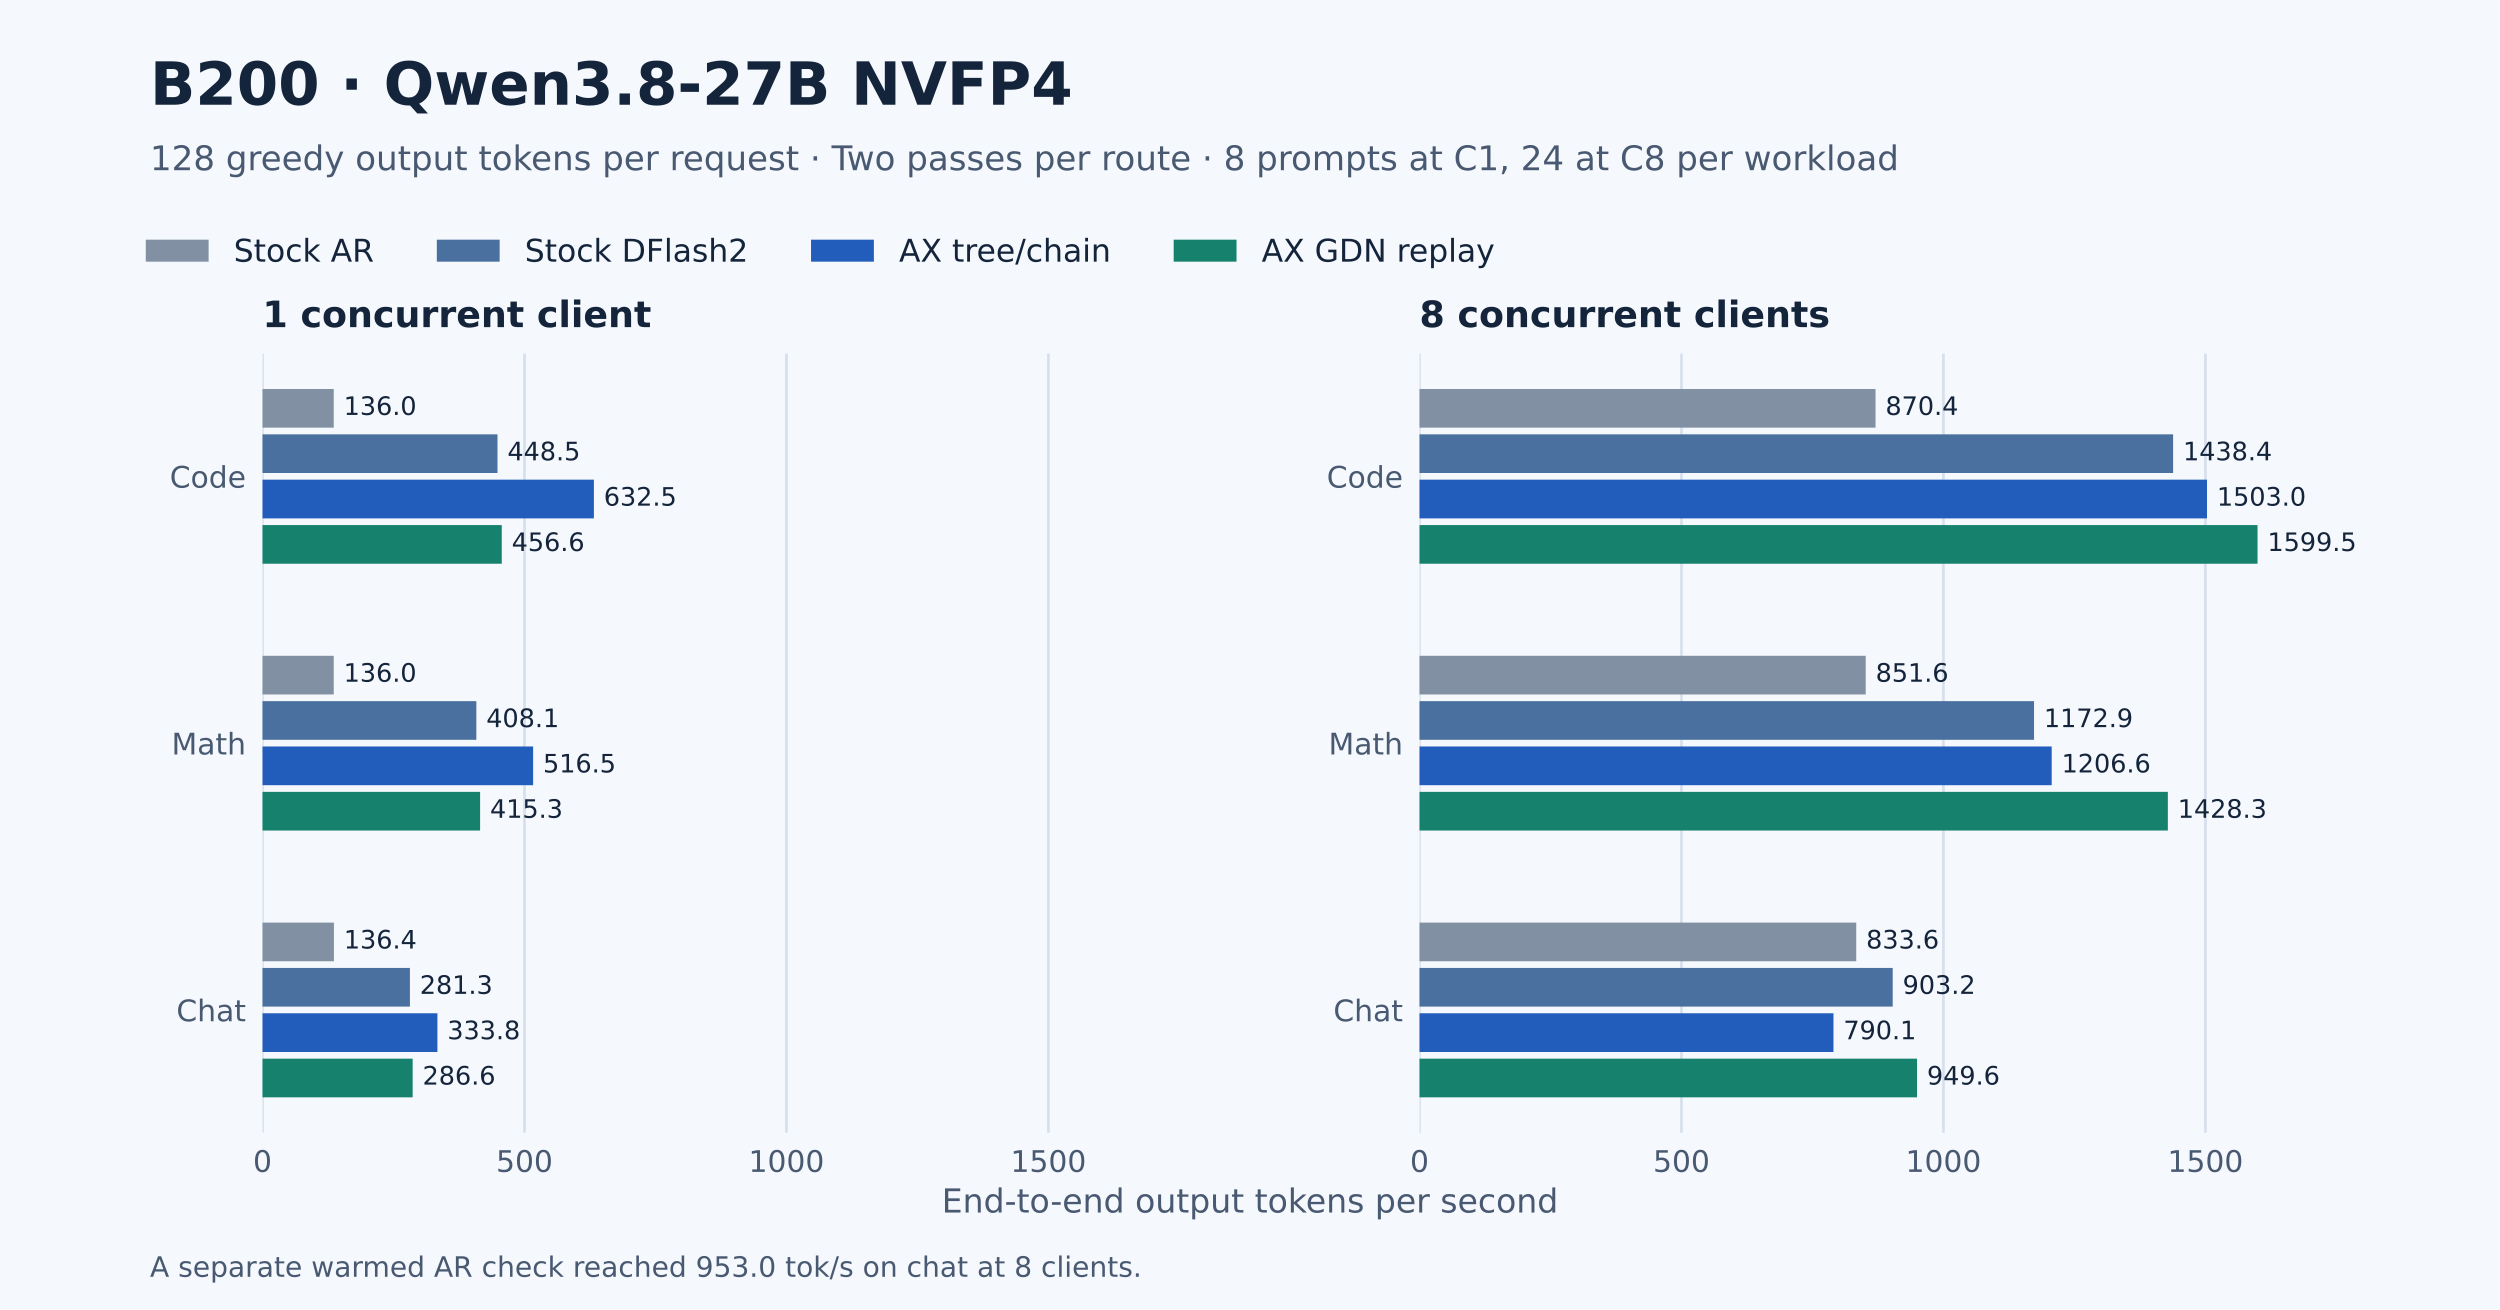
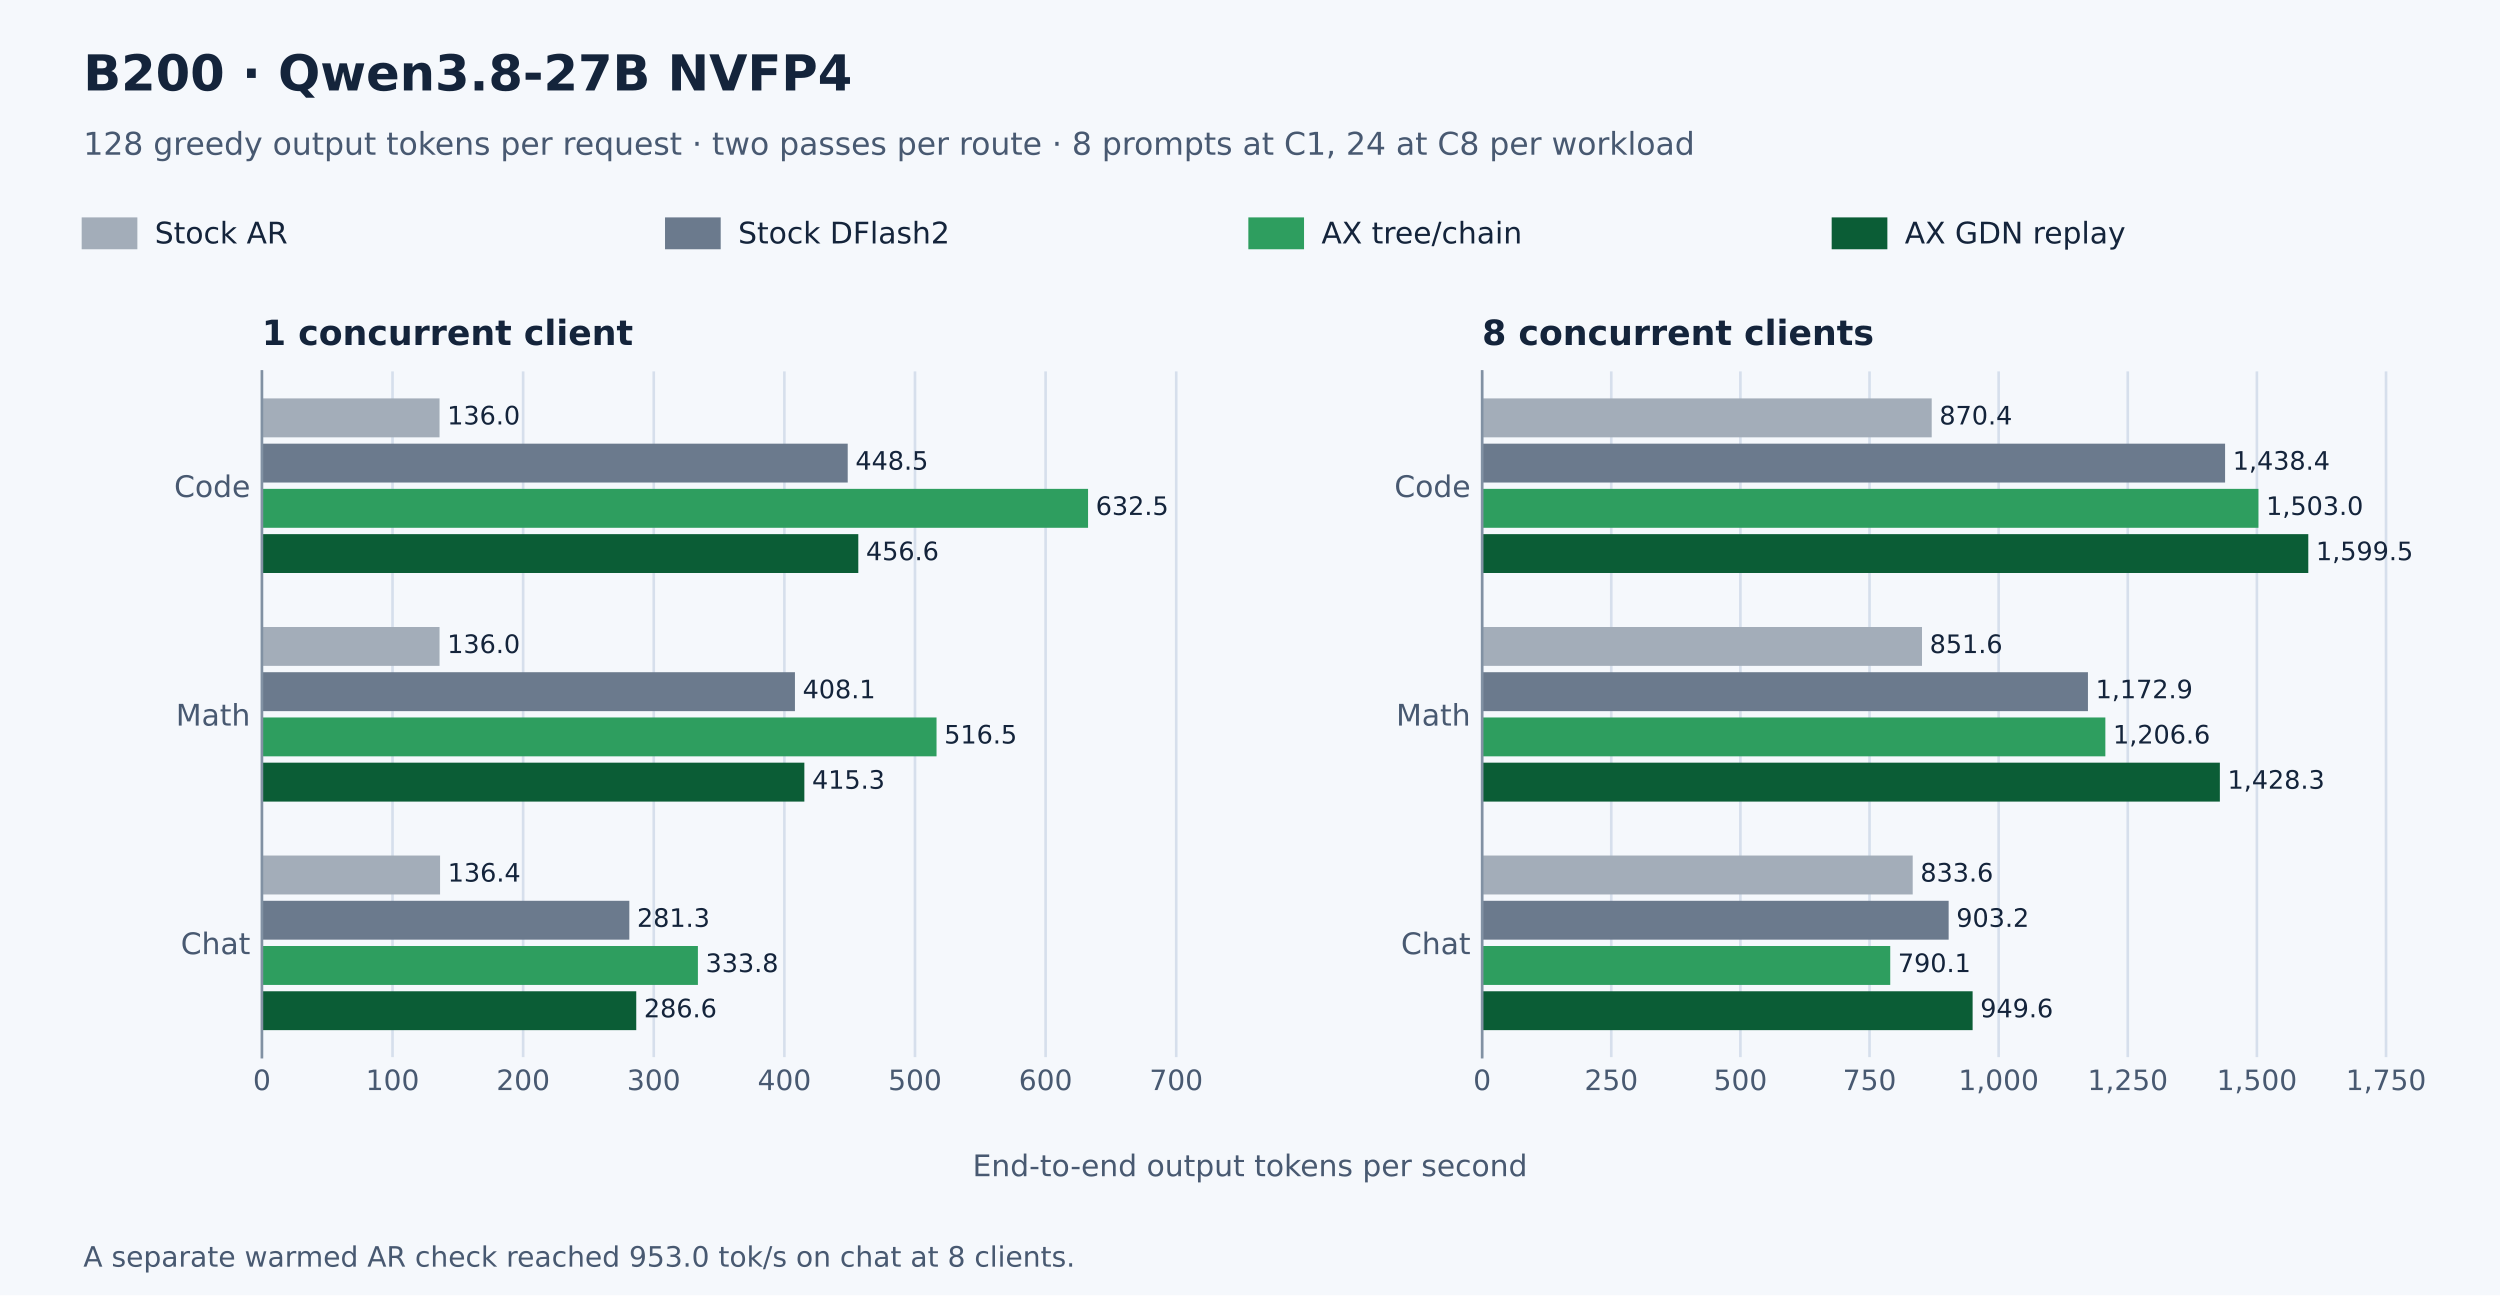
- <svg xmlns="http://www.w3.org/2000/svg" width="756pt" height="396pt" viewBox="0 0 756 396" version="1.1">
+ <svg xmlns="http://www.w3.org/2000/svg" width="756pt" height="391.68pt" viewBox="0 0 756 391.68" version="1.1">
  <defs>
    <style type="text/css">*{stroke-linejoin: round; stroke-linecap: butt}</style>
  </defs>
  <g id="figure_1">
    <g id="patch_1">
-       <path d="M 0 396 L 756 396 L 756 0 L 0 0 z " style="fill: #f5f8fc" />
+       <path d="M 0 391.68  L 756 391.68  L 756 0  L 0 0  z " style="fill: #f5f8fc" />
    </g>
    <g id="axes_1">
      <g id="patch_2">
-         <path d="M 79.38 342.54 L 375.885 342.54 L 375.885 106.92 L 79.38 106.92 z " style="fill: #f5f8fc" />
+         <path d="M 79.2 319.68  L 369 319.68  L 369 112.32  L 79.2 112.32  z " style="fill: #f5f8fc" />
      </g>
      <g id="matplotlib.axis_1">
        <g id="xtick_1">
          <g id="line2d_1">
-             <path d="M 79.38 342.54 L 79.38 106.92 " clip-path="url(#p0b2fbe226b)" style="fill: none; stroke: #d6dfec; stroke-width: 0.8; stroke-linecap: square" />
+             <path d="M 79.2 319.68  L 79.2 112.32  " clip-path="url(#pade0952672)" style="fill: none; stroke: #d6dfec; stroke-width: 0.8; stroke-linecap: square" />
          </g>
          <g id="line2d_2" />
          <g id="text_1">
-             <text style="font-size: 9px; font-family: 'DejaVu Sans'; text-anchor: middle; fill: #485971" x="79.38" y="354.378" transform="rotate(-0 79.38 354.3779)">0</text>
+             <text style="font-size: 8.5px; font-family: 'DejaVu Sans', 'Helvetica Neue', Helvetica, Arial, sans-serif; text-anchor: middle; fill: #485971" x="79.2" y="329.638" transform="rotate(-0 79.2 329.638)">0</text>
          </g>
        </g>
        <g id="xtick_2">
          <g id="line2d_3">
-             <path d="M 158.601 342.54 L 158.601 106.92 " clip-path="url(#p0b2fbe226b)" style="fill: none; stroke: #d6dfec; stroke-width: 0.8; stroke-linecap: square" />
+             <path d="M 118.698 319.68  L 118.698 112.32  " clip-path="url(#pade0952672)" style="fill: none; stroke: #d6dfec; stroke-width: 0.8; stroke-linecap: square" />
          </g>
          <g id="line2d_4" />
          <g id="text_2">
-             <text style="font-size: 9px; font-family: 'DejaVu Sans'; text-anchor: middle; fill: #485971" x="158.601" y="354.378" transform="rotate(-0 158.601 354.3779)">500</text>
+             <text style="font-size: 8.5px; font-family: 'DejaVu Sans', 'Helvetica Neue', Helvetica, Arial, sans-serif; text-anchor: middle; fill: #485971" x="118.698" y="329.638" transform="rotate(-0 118.6984 329.638)">100</text>
          </g>
        </g>
        <g id="xtick_3">
          <g id="line2d_5">
-             <path d="M 237.822 342.54 L 237.822 106.92 " clip-path="url(#p0b2fbe226b)" style="fill: none; stroke: #d6dfec; stroke-width: 0.8; stroke-linecap: square" />
+             <path d="M 158.197 319.68  L 158.197 112.32  " clip-path="url(#pade0952672)" style="fill: none; stroke: #d6dfec; stroke-width: 0.8; stroke-linecap: square" />
          </g>
          <g id="line2d_6" />
          <g id="text_3">
-             <text style="font-size: 9px; font-family: 'DejaVu Sans'; text-anchor: middle; fill: #485971" x="237.822" y="354.378" transform="rotate(-0 237.8221 354.3779)">1000</text>
+             <text style="font-size: 8.5px; font-family: 'DejaVu Sans', 'Helvetica Neue', Helvetica, Arial, sans-serif; text-anchor: middle; fill: #485971" x="158.197" y="329.638" transform="rotate(-0 158.1969 329.638)">200</text>
          </g>
        </g>
        <g id="xtick_4">
          <g id="line2d_7">
-             <path d="M 317.043 342.54 L 317.043 106.92 " clip-path="url(#p0b2fbe226b)" style="fill: none; stroke: #d6dfec; stroke-width: 0.8; stroke-linecap: square" />
+             <path d="M 197.695 319.68  L 197.695 112.32  " clip-path="url(#pade0952672)" style="fill: none; stroke: #d6dfec; stroke-width: 0.8; stroke-linecap: square" />
          </g>
          <g id="line2d_8" />
          <g id="text_4">
-             <text style="font-size: 9px; font-family: 'DejaVu Sans'; text-anchor: middle; fill: #485971" x="317.043" y="354.378" transform="rotate(-0 317.0431 354.3779)">1500</text>
+             <text style="font-size: 8.5px; font-family: 'DejaVu Sans', 'Helvetica Neue', Helvetica, Arial, sans-serif; text-anchor: middle; fill: #485971" x="197.695" y="329.638" transform="rotate(-0 197.6953 329.638)">300</text>
+           </g>
+         </g>
+         <g id="xtick_5">
+           <g id="line2d_9">
+             <path d="M 237.194 319.68  L 237.194 112.32  " clip-path="url(#pade0952672)" style="fill: none; stroke: #d6dfec; stroke-width: 0.8; stroke-linecap: square" />
+           </g>
+           <g id="line2d_10" />
+           <g id="text_5">
+             <text style="font-size: 8.5px; font-family: 'DejaVu Sans', 'Helvetica Neue', Helvetica, Arial, sans-serif; text-anchor: middle; fill: #485971" x="237.194" y="329.638" transform="rotate(-0 237.1937 329.638)">400</text>
+           </g>
+         </g>
+         <g id="xtick_6">
+           <g id="line2d_11">
+             <path d="M 276.692 319.68  L 276.692 112.32  " clip-path="url(#pade0952672)" style="fill: none; stroke: #d6dfec; stroke-width: 0.8; stroke-linecap: square" />
+           </g>
+           <g id="line2d_12" />
+           <g id="text_6">
+             <text style="font-size: 8.5px; font-family: 'DejaVu Sans', 'Helvetica Neue', Helvetica, Arial, sans-serif; text-anchor: middle; fill: #485971" x="276.692" y="329.638" transform="rotate(-0 276.6922 329.638)">500</text>
+           </g>
+         </g>
+         <g id="xtick_7">
+           <g id="line2d_13">
+             <path d="M 316.191 319.68  L 316.191 112.32  " clip-path="url(#pade0952672)" style="fill: none; stroke: #d6dfec; stroke-width: 0.8; stroke-linecap: square" />
+           </g>
+           <g id="line2d_14" />
+           <g id="text_7">
+             <text style="font-size: 8.5px; font-family: 'DejaVu Sans', 'Helvetica Neue', Helvetica, Arial, sans-serif; text-anchor: middle; fill: #485971" x="316.191" y="329.638" transform="rotate(-0 316.1906 329.638)">600</text>
+           </g>
+         </g>
+         <g id="xtick_8">
+           <g id="line2d_15">
+             <path d="M 355.689 319.68  L 355.689 112.32  " clip-path="url(#pade0952672)" style="fill: none; stroke: #d6dfec; stroke-width: 0.8; stroke-linecap: square" />
+           </g>
+           <g id="line2d_16" />
+           <g id="text_8">
+             <text style="font-size: 8.5px; font-family: 'DejaVu Sans', 'Helvetica Neue', Helvetica, Arial, sans-serif; text-anchor: middle; fill: #485971" x="355.689" y="329.638" transform="rotate(-0 355.689 329.638)">700</text>
          </g>
        </g>
      </g>
      <g id="matplotlib.axis_2">
        <g id="ytick_1">
-           <g id="line2d_9" />
-           <g id="text_5">
-             <text style="font-size: 9px; font-family: 'DejaVu Sans'; text-anchor: end; fill: #485971" x="74.38" y="147.471" transform="rotate(-0 74.38 147.4713)">Code</text>
+           <g id="line2d_17" />
+           <g id="text_9">
+             <text style="font-size: 9px; font-family: 'DejaVu Sans', 'Helvetica Neue', Helvetica, Arial, sans-serif; text-anchor: end; fill: #485971" x="75.7" y="150.299" transform="rotate(-0 75.7 150.2993)">Code</text>
          </g>
        </g>
        <g id="ytick_2">
-           <g id="line2d_10" />
-           <g id="text_6">
-             <text style="font-size: 9px; font-family: 'DejaVu Sans'; text-anchor: end; fill: #485971" x="74.38" y="228.149" transform="rotate(-0 74.38 228.1493)">Math</text>
+           <g id="line2d_18" />
+           <g id="text_10">
+             <text style="font-size: 9px; font-family: 'DejaVu Sans', 'Helvetica Neue', Helvetica, Arial, sans-serif; text-anchor: end; fill: #485971" x="75.7" y="219.419" transform="rotate(-0 75.7 219.4193)">Math</text>
          </g>
        </g>
        <g id="ytick_3">
-           <g id="line2d_11" />
-           <g id="text_7">
-             <text style="font-size: 9px; font-family: 'DejaVu Sans'; text-anchor: end; fill: #485971" x="74.38" y="308.827" transform="rotate(-0 74.38 308.8273)">Chat</text>
+           <g id="line2d_19" />
+           <g id="text_11">
+             <text style="font-size: 9px; font-family: 'DejaVu Sans', 'Helvetica Neue', Helvetica, Arial, sans-serif; text-anchor: end; fill: #485971" x="75.7" y="288.539" transform="rotate(-0 75.7 288.5393)">Chat</text>
          </g>
        </g>
      </g>
      <g id="patch_3">
-         <path d="M 79.38 117.63 L 100.927 117.63 L 100.927 129.328 L 79.38 129.328 z " clip-path="url(#p0b2fbe226b)" style="fill: #8191a3" />
+         <path d="M 79.2 120.478  L 132.918 120.478  L 132.918 132.242  L 79.2 132.242  z " clip-path="url(#pade0952672)" style="fill: #a3adb9" />
      </g>
      <g id="patch_4">
-         <path d="M 79.38 198.308 L 100.922 198.308 L 100.922 210.006 L 79.38 210.006 z " clip-path="url(#p0b2fbe226b)" style="fill: #8191a3" />
+         <path d="M 79.2 134.158  L 256.35 134.158  L 256.35 145.922  L 79.2 145.922  z " clip-path="url(#pade0952672)" style="fill: #6b7a8d" />
      </g>
      <g id="patch_5">
-         <path d="M 79.38 278.986 L 100.986 278.986 L 100.986 290.684 L 79.38 290.684 z " clip-path="url(#p0b2fbe226b)" style="fill: #8191a3" />
+         <path d="M 79.2 147.838  L 329.028 147.838  L 329.028 159.602  L 79.2 159.602  z " clip-path="url(#pade0952672)" style="fill: #2e9e5f" />
      </g>
      <g id="patch_6">
-         <path d="M 79.38 131.345 L 150.44 131.345 L 150.44 143.044 L 79.38 143.044 z " clip-path="url(#p0b2fbe226b)" style="fill: #49709e" />
+         <path d="M 79.2 161.518  L 259.55 161.518  L 259.55 173.282  L 79.2 173.282  z " clip-path="url(#pade0952672)" style="fill: #0b5d36" />
      </g>
      <g id="patch_7">
-         <path d="M 79.38 212.023 L 144.045 212.023 L 144.045 223.722 L 79.38 223.722 z " clip-path="url(#p0b2fbe226b)" style="fill: #49709e" />
+         <path d="M 79.2 189.598  L 132.918 189.598  L 132.918 201.362  L 79.2 201.362  z " clip-path="url(#pade0952672)" style="fill: #a3adb9" />
      </g>
      <g id="patch_8">
-         <path d="M 79.38 292.701 L 123.957 292.701 L 123.957 304.399 L 79.38 304.399 z " clip-path="url(#p0b2fbe226b)" style="fill: #49709e" />
+         <path d="M 79.2 203.278  L 240.393 203.278  L 240.393 215.042  L 79.2 215.042  z " clip-path="url(#pade0952672)" style="fill: #6b7a8d" />
      </g>
      <g id="patch_9">
-         <path d="M 79.38 145.061 L 179.595 145.061 L 179.595 156.759 L 79.38 156.759 z " clip-path="url(#p0b2fbe226b)" style="fill: #225dbc" />
+         <path d="M 79.2 216.958  L 283.209 216.958  L 283.209 228.722  L 79.2 228.722  z " clip-path="url(#pade0952672)" style="fill: #2e9e5f" />
      </g>
      <g id="patch_10">
-         <path d="M 79.38 225.738 L 161.214 225.738 L 161.214 237.437 L 79.38 237.437 z " clip-path="url(#p0b2fbe226b)" style="fill: #225dbc" />
+         <path d="M 79.2 230.638  L 243.237 230.638  L 243.237 242.402  L 79.2 242.402  z " clip-path="url(#pade0952672)" style="fill: #0b5d36" />
      </g>
      <g id="patch_11">
-         <path d="M 79.38 306.416 L 132.273 306.416 L 132.273 318.115 L 79.38 318.115 z " clip-path="url(#p0b2fbe226b)" style="fill: #225dbc" />
+         <path d="M 79.2 258.718  L 133.076 258.718  L 133.076 270.482  L 79.2 270.482  z " clip-path="url(#pade0952672)" style="fill: #a3adb9" />
      </g>
      <g id="patch_12">
-         <path d="M 79.38 158.776 L 151.732 158.776 L 151.732 170.474 L 79.38 170.474 z " clip-path="url(#p0b2fbe226b)" style="fill: #16826e" />
+         <path d="M 79.2 272.398  L 190.309 272.398  L 190.309 284.162  L 79.2 284.162  z " clip-path="url(#pade0952672)" style="fill: #6b7a8d" />
      </g>
      <g id="patch_13">
-         <path d="M 79.38 239.454 L 145.18 239.454 L 145.18 251.152 L 79.38 251.152 z " clip-path="url(#p0b2fbe226b)" style="fill: #16826e" />
+         <path d="M 79.2 286.078  L 211.046 286.078  L 211.046 297.842  L 79.2 297.842  z " clip-path="url(#pade0952672)" style="fill: #2e9e5f" />
      </g>
      <g id="patch_14">
-         <path d="M 79.38 320.132 L 124.787 320.132 L 124.787 331.83 L 79.38 331.83 z " clip-path="url(#p0b2fbe226b)" style="fill: #16826e" />
-       </g>
-       <g id="text_8">
-         <text style="font-size: 7.7px; font-family: 'DejaVu Sans'; text-anchor: start; fill: #14243b" x="103.927" y="125.479" transform="rotate(-0 103.9265 125.4793)">136.0</text>
-       </g>
-       <g id="text_9">
-         <text style="font-size: 7.7px; font-family: 'DejaVu Sans'; text-anchor: start; fill: #14243b" x="103.922" y="206.157" transform="rotate(-0 103.9224 206.1573)">136.0</text>
-       </g>
-       <g id="text_10">
-         <text style="font-size: 7.7px; font-family: 'DejaVu Sans'; text-anchor: start; fill: #14243b" x="103.986" y="286.835" transform="rotate(-0 103.9858 286.8353)">136.4</text>
-       </g>
-       <g id="text_11">
-         <text style="font-size: 7.7px; font-family: 'DejaVu Sans'; text-anchor: start; fill: #14243b" x="153.44" y="139.195" transform="rotate(-0 153.4405 139.1946)">448.5</text>
+         <path d="M 79.2 299.758  L 192.403 299.758  L 192.403 311.522  L 79.2 311.522  z " clip-path="url(#pade0952672)" style="fill: #0b5d36" />
+       </g>
+       <g id="patch_15">
+         <path d="M 79.2 319.68  L 79.2 112.32  " style="fill: none; stroke: #8191a3; stroke-width: 0.8; stroke-linejoin: miter; stroke-linecap: square" />
      </g>
      <g id="text_12">
-         <text style="font-size: 7.7px; font-family: 'DejaVu Sans'; text-anchor: start; fill: #14243b" x="147.045" y="219.873" transform="rotate(-0 147.045 219.8726)">408.1</text>
+         <text style="font-size: 7.7px; font-family: 'DejaVu Sans', 'Helvetica Neue', Helvetica, Arial, sans-serif; text-anchor: start; fill: #14243b" x="135.236" y="128.36" transform="rotate(-0 135.2363 128.3602)">136.0</text>
      </g>
      <g id="text_13">
-         <text style="font-size: 7.7px; font-family: 'DejaVu Sans'; text-anchor: start; fill: #14243b" x="126.957" y="300.551" transform="rotate(-0 126.9569 300.5505)">281.3</text>
+         <text style="font-size: 7.7px; font-family: 'DejaVu Sans', 'Helvetica Neue', Helvetica, Arial, sans-serif; text-anchor: start; fill: #14243b" x="258.669" y="142.04" transform="rotate(-0 258.6689 142.0402)">448.5</text>
      </g>
      <g id="text_14">
-         <text style="font-size: 7.7px; font-family: 'DejaVu Sans'; text-anchor: start; fill: #14243b" x="182.595" y="152.91" transform="rotate(-0 182.5954 152.9099)">632.5</text>
+         <text style="font-size: 7.7px; font-family: 'DejaVu Sans', 'Helvetica Neue', Helvetica, Arial, sans-serif; text-anchor: start; fill: #14243b" x="331.346" y="155.72" transform="rotate(-0 331.346 155.7202)">632.5</text>
      </g>
      <g id="text_15">
-         <text style="font-size: 7.7px; font-family: 'DejaVu Sans'; text-anchor: start; fill: #14243b" x="164.214" y="233.588" transform="rotate(-0 164.2141 233.5878)">516.5</text>
+         <text style="font-size: 7.7px; font-family: 'DejaVu Sans', 'Helvetica Neue', Helvetica, Arial, sans-serif; text-anchor: start; fill: #14243b" x="261.868" y="169.4" transform="rotate(-0 261.8682 169.4002)">456.6</text>
      </g>
      <g id="text_16">
-         <text style="font-size: 7.7px; font-family: 'DejaVu Sans'; text-anchor: start; fill: #14243b" x="135.273" y="314.266" transform="rotate(-0 135.2733 314.2658)">333.8</text>
+         <text style="font-size: 7.7px; font-family: 'DejaVu Sans', 'Helvetica Neue', Helvetica, Arial, sans-serif; text-anchor: start; fill: #14243b" x="135.236" y="197.48" transform="rotate(-0 135.2363 197.4802)">136.0</text>
      </g>
      <g id="text_17">
-         <text style="font-size: 7.7px; font-family: 'DejaVu Sans'; text-anchor: start; fill: #14243b" x="154.732" y="166.625" transform="rotate(-0 154.7319 166.6251)">456.6</text>
+         <text style="font-size: 7.7px; font-family: 'DejaVu Sans', 'Helvetica Neue', Helvetica, Arial, sans-serif; text-anchor: start; fill: #14243b" x="242.712" y="211.16" transform="rotate(-0 242.7115 211.1602)">408.1</text>
      </g>
      <g id="text_18">
-         <text style="font-size: 7.7px; font-family: 'DejaVu Sans'; text-anchor: start; fill: #14243b" x="148.18" y="247.303" transform="rotate(-0 148.1798 247.3031)">415.3</text>
+         <text style="font-size: 7.7px; font-family: 'DejaVu Sans', 'Helvetica Neue', Helvetica, Arial, sans-serif; text-anchor: start; fill: #14243b" x="285.528" y="224.84" transform="rotate(-0 285.5278 224.8402)">516.5</text>
      </g>
      <g id="text_19">
-         <text style="font-size: 7.7px; font-family: 'DejaVu Sans'; text-anchor: start; fill: #14243b" x="127.787" y="327.981" transform="rotate(-0 127.7873 327.981)">286.6</text>
+         <text style="font-size: 7.7px; font-family: 'DejaVu Sans', 'Helvetica Neue', Helvetica, Arial, sans-serif; text-anchor: start; fill: #14243b" x="245.555" y="238.52" transform="rotate(-0 245.5554 238.5202)">415.3</text>
      </g>
      <g id="text_20">
-         <text style="font-weight: 700; font-size: 11px; font-family: 'DejaVu Sans'; text-anchor: start; fill: #14243b" x="79.38" y="98.92" transform="rotate(-0 79.38 98.92)">1 concurrent client</text>
+         <text style="font-size: 7.7px; font-family: 'DejaVu Sans', 'Helvetica Neue', Helvetica, Arial, sans-serif; text-anchor: start; fill: #14243b" x="135.394" y="266.6" transform="rotate(-0 135.3943 266.6002)">136.4</text>
+       </g>
+       <g id="text_21">
+         <text style="font-size: 7.7px; font-family: 'DejaVu Sans', 'Helvetica Neue', Helvetica, Arial, sans-serif; text-anchor: start; fill: #14243b" x="192.627" y="280.28" transform="rotate(-0 192.6275 280.2802)">281.3</text>
+       </g>
+       <g id="text_22">
+         <text style="font-size: 7.7px; font-family: 'DejaVu Sans', 'Helvetica Neue', Helvetica, Arial, sans-serif; text-anchor: start; fill: #14243b" x="213.364" y="293.96" transform="rotate(-0 213.3642 293.9602)">333.8</text>
+       </g>
+       <g id="text_23">
+         <text style="font-size: 7.7px; font-family: 'DejaVu Sans', 'Helvetica Neue', Helvetica, Arial, sans-serif; text-anchor: start; fill: #14243b" x="194.721" y="307.64" transform="rotate(-0 194.7209 307.6402)">286.6</text>
+       </g>
+       <g id="text_24">
+         <text style="font-weight: 700; font-size: 10.5px; font-family: 'DejaVu Sans', 'Helvetica Neue', Helvetica, Arial, sans-serif; text-anchor: start; fill: #14243b" x="79.2" y="104.32" transform="rotate(-0 79.2 104.32)">1 concurrent client</text>
      </g>
    </g>
    <g id="axes_2">
-       <g id="patch_15">
-         <path d="M 429.255 342.54 L 725.76 342.54 L 725.76 106.92 L 429.255 106.92 z " style="fill: #f5f8fc" />
+       <g id="patch_16">
+         <path d="M 448.2 319.68  L 738 319.68  L 738 112.32  L 448.2 112.32  z " style="fill: #f5f8fc" />
      </g>
      <g id="matplotlib.axis_3">
-         <g id="xtick_5">
-           <g id="line2d_12">
-             <path d="M 429.255 342.54 L 429.255 106.92 " clip-path="url(#p0c62fa1ffc)" style="fill: none; stroke: #d6dfec; stroke-width: 0.8; stroke-linecap: square" />
-           </g>
-           <g id="line2d_13" />
-           <g id="text_21">
-             <text style="font-size: 9px; font-family: 'DejaVu Sans'; text-anchor: middle; fill: #485971" x="429.255" y="354.378" transform="rotate(-0 429.2554 354.3779)">0</text>
-           </g>
-         </g>
-         <g id="xtick_6">
-           <g id="line2d_14">
-             <path d="M 508.476 342.54 L 508.476 106.92 " clip-path="url(#p0c62fa1ffc)" style="fill: none; stroke: #d6dfec; stroke-width: 0.8; stroke-linecap: square" />
-           </g>
-           <g id="line2d_15" />
-           <g id="text_22">
-             <text style="font-size: 9px; font-family: 'DejaVu Sans'; text-anchor: middle; fill: #485971" x="508.476" y="354.378" transform="rotate(-0 508.4764 354.3779)">500</text>
-           </g>
-         </g>
-         <g id="xtick_7">
-           <g id="line2d_16">
-             <path d="M 587.697 342.54 L 587.697 106.92 " clip-path="url(#p0c62fa1ffc)" style="fill: none; stroke: #d6dfec; stroke-width: 0.8; stroke-linecap: square" />
-           </g>
-           <g id="line2d_17" />
-           <g id="text_23">
-             <text style="font-size: 9px; font-family: 'DejaVu Sans'; text-anchor: middle; fill: #485971" x="587.697" y="354.378" transform="rotate(-0 587.6975 354.3779)">1000</text>
-           </g>
-         </g>
-         <g id="xtick_8">
-           <g id="line2d_18">
-             <path d="M 666.918 342.54 L 666.918 106.92 " clip-path="url(#p0c62fa1ffc)" style="fill: none; stroke: #d6dfec; stroke-width: 0.8; stroke-linecap: square" />
-           </g>
-           <g id="line2d_19" />
-           <g id="text_24">
-             <text style="font-size: 9px; font-family: 'DejaVu Sans'; text-anchor: middle; fill: #485971" x="666.918" y="354.378" transform="rotate(-0 666.9185 354.3779)">1500</text>
+         <g id="xtick_9">
+           <g id="line2d_20">
+             <path d="M 448.2 319.68  L 448.2 112.32  " clip-path="url(#pde6394ee99)" style="fill: none; stroke: #d6dfec; stroke-width: 0.8; stroke-linecap: square" />
+           </g>
+           <g id="line2d_21" />
+           <g id="text_25">
+             <text style="font-size: 8.5px; font-family: 'DejaVu Sans', 'Helvetica Neue', Helvetica, Arial, sans-serif; text-anchor: middle; fill: #485971" x="448.2" y="329.638" transform="rotate(-0 448.2 329.638)">0</text>
+           </g>
+         </g>
+         <g id="xtick_10">
+           <g id="line2d_22">
+             <path d="M 487.248 319.68  L 487.248 112.32  " clip-path="url(#pde6394ee99)" style="fill: none; stroke: #d6dfec; stroke-width: 0.8; stroke-linecap: square" />
+           </g>
+           <g id="line2d_23" />
+           <g id="text_26">
+             <text style="font-size: 8.5px; font-family: 'DejaVu Sans', 'Helvetica Neue', Helvetica, Arial, sans-serif; text-anchor: middle; fill: #485971" x="487.248" y="329.638" transform="rotate(-0 487.2478 329.638)">250</text>
+           </g>
+         </g>
+         <g id="xtick_11">
+           <g id="line2d_24">
+             <path d="M 526.296 319.68  L 526.296 112.32  " clip-path="url(#pde6394ee99)" style="fill: none; stroke: #d6dfec; stroke-width: 0.8; stroke-linecap: square" />
+           </g>
+           <g id="line2d_25" />
+           <g id="text_27">
+             <text style="font-size: 8.5px; font-family: 'DejaVu Sans', 'Helvetica Neue', Helvetica, Arial, sans-serif; text-anchor: middle; fill: #485971" x="526.296" y="329.638" transform="rotate(-0 526.2955 329.638)">500</text>
+           </g>
+         </g>
+         <g id="xtick_12">
+           <g id="line2d_26">
+             <path d="M 565.343 319.68  L 565.343 112.32  " clip-path="url(#pde6394ee99)" style="fill: none; stroke: #d6dfec; stroke-width: 0.8; stroke-linecap: square" />
+           </g>
+           <g id="line2d_27" />
+           <g id="text_28">
+             <text style="font-size: 8.5px; font-family: 'DejaVu Sans', 'Helvetica Neue', Helvetica, Arial, sans-serif; text-anchor: middle; fill: #485971" x="565.343" y="329.638" transform="rotate(-0 565.3433 329.638)">750</text>
+           </g>
+         </g>
+         <g id="xtick_13">
+           <g id="line2d_28">
+             <path d="M 604.391 319.68  L 604.391 112.32  " clip-path="url(#pde6394ee99)" style="fill: none; stroke: #d6dfec; stroke-width: 0.8; stroke-linecap: square" />
+           </g>
+           <g id="line2d_29" />
+           <g id="text_29">
+             <text style="font-size: 8.5px; font-family: 'DejaVu Sans', 'Helvetica Neue', Helvetica, Arial, sans-serif; text-anchor: middle; fill: #485971" x="604.391" y="329.638" transform="rotate(-0 604.3911 329.638)">1,000</text>
+           </g>
+         </g>
+         <g id="xtick_14">
+           <g id="line2d_30">
+             <path d="M 643.439 319.68  L 643.439 112.32  " clip-path="url(#pde6394ee99)" style="fill: none; stroke: #d6dfec; stroke-width: 0.8; stroke-linecap: square" />
+           </g>
+           <g id="line2d_31" />
+           <g id="text_30">
+             <text style="font-size: 8.5px; font-family: 'DejaVu Sans', 'Helvetica Neue', Helvetica, Arial, sans-serif; text-anchor: middle; fill: #485971" x="643.439" y="329.638" transform="rotate(-0 643.4388 329.638)">1,250</text>
+           </g>
+         </g>
+         <g id="xtick_15">
+           <g id="line2d_32">
+             <path d="M 682.487 319.68  L 682.487 112.32  " clip-path="url(#pde6394ee99)" style="fill: none; stroke: #d6dfec; stroke-width: 0.8; stroke-linecap: square" />
+           </g>
+           <g id="line2d_33" />
+           <g id="text_31">
+             <text style="font-size: 8.5px; font-family: 'DejaVu Sans', 'Helvetica Neue', Helvetica, Arial, sans-serif; text-anchor: middle; fill: #485971" x="682.487" y="329.638" transform="rotate(-0 682.4866 329.638)">1,500</text>
+           </g>
+         </g>
+         <g id="xtick_16">
+           <g id="line2d_34">
+             <path d="M 721.534 319.68  L 721.534 112.32  " clip-path="url(#pde6394ee99)" style="fill: none; stroke: #d6dfec; stroke-width: 0.8; stroke-linecap: square" />
+           </g>
+           <g id="line2d_35" />
+           <g id="text_32">
+             <text style="font-size: 8.5px; font-family: 'DejaVu Sans', 'Helvetica Neue', Helvetica, Arial, sans-serif; text-anchor: middle; fill: #485971" x="721.534" y="329.638" transform="rotate(-0 721.5343 329.638)">1,750</text>
          </g>
        </g>
      </g>
      <g id="matplotlib.axis_4">
        <g id="ytick_4">
-           <g id="line2d_20" />
-           <g id="text_25">
-             <text style="font-size: 9px; font-family: 'DejaVu Sans'; text-anchor: end; fill: #485971" x="424.255" y="147.471" transform="rotate(-0 424.2554 147.4713)">Code</text>
+           <g id="line2d_36" />
+           <g id="text_33">
+             <text style="font-size: 9px; font-family: 'DejaVu Sans', 'Helvetica Neue', Helvetica, Arial, sans-serif; text-anchor: end; fill: #485971" x="444.7" y="150.299" transform="rotate(-0 444.7 150.2993)">Code</text>
          </g>
        </g>
        <g id="ytick_5">
-           <g id="line2d_21" />
-           <g id="text_26">
-             <text style="font-size: 9px; font-family: 'DejaVu Sans'; text-anchor: end; fill: #485971" x="424.255" y="228.149" transform="rotate(-0 424.2554 228.1493)">Math</text>
+           <g id="line2d_37" />
+           <g id="text_34">
+             <text style="font-size: 9px; font-family: 'DejaVu Sans', 'Helvetica Neue', Helvetica, Arial, sans-serif; text-anchor: end; fill: #485971" x="444.7" y="219.419" transform="rotate(-0 444.7 219.4193)">Math</text>
          </g>
        </g>
        <g id="ytick_6">
-           <g id="line2d_22" />
-           <g id="text_27">
-             <text style="font-size: 9px; font-family: 'DejaVu Sans'; text-anchor: end; fill: #485971" x="424.255" y="308.827" transform="rotate(-0 424.2554 308.8273)">Chat</text>
-           </g>
-         </g>
-       </g>
-       <g id="patch_16">
-         <path d="M 429.255 117.63 L 567.16 117.63 L 567.16 129.328 L 429.255 129.328 z " clip-path="url(#p0c62fa1ffc)" style="fill: #8191a3" />
+           <g id="line2d_38" />
+           <g id="text_35">
+             <text style="font-size: 9px; font-family: 'DejaVu Sans', 'Helvetica Neue', Helvetica, Arial, sans-serif; text-anchor: end; fill: #485971" x="444.7" y="288.539" transform="rotate(-0 444.7 288.5393)">Chat</text>
+           </g>
+         </g>
      </g>
      <g id="patch_17">
-         <path d="M 429.255 198.308 L 564.192 198.308 L 564.192 210.006 L 429.255 210.006 z " clip-path="url(#p0c62fa1ffc)" style="fill: #8191a3" />
+         <path d="M 448.2 120.478  L 584.149 120.478  L 584.149 132.242  L 448.2 132.242  z " clip-path="url(#pde6394ee99)" style="fill: #a3adb9" />
      </g>
      <g id="patch_18">
-         <path d="M 429.255 278.986 L 561.327 278.986 L 561.327 290.684 L 429.255 290.684 z " clip-path="url(#p0c62fa1ffc)" style="fill: #8191a3" />
+         <path d="M 448.2 134.158  L 672.865 134.158  L 672.865 145.922  L 448.2 145.922  z " clip-path="url(#pde6394ee99)" style="fill: #6b7a8d" />
      </g>
      <g id="patch_19">
-         <path d="M 429.255 131.345 L 657.152 131.345 L 657.152 143.044 L 429.255 143.044 z " clip-path="url(#p0c62fa1ffc)" style="fill: #49709e" />
+         <path d="M 448.2 147.838  L 682.955 147.838  L 682.955 159.602  L 448.2 159.602  z " clip-path="url(#pde6394ee99)" style="fill: #2e9e5f" />
      </g>
      <g id="patch_20">
-         <path d="M 429.255 212.023 L 615.089 212.023 L 615.089 223.722 L 429.255 223.722 z " clip-path="url(#p0c62fa1ffc)" style="fill: #49709e" />
+         <path d="M 448.2 161.518  L 698.028 161.518  L 698.028 173.282  L 448.2 173.282  z " clip-path="url(#pde6394ee99)" style="fill: #0b5d36" />
      </g>
      <g id="patch_21">
-         <path d="M 429.255 292.701 L 572.355 292.701 L 572.355 304.399 L 429.255 304.399 z " clip-path="url(#p0c62fa1ffc)" style="fill: #49709e" />
+         <path d="M 448.2 189.598  L 581.212 189.598  L 581.212 201.362  L 448.2 201.362  z " clip-path="url(#pde6394ee99)" style="fill: #a3adb9" />
      </g>
      <g id="patch_22">
-         <path d="M 429.255 145.061 L 667.399 145.061 L 667.399 156.759 L 429.255 156.759 z " clip-path="url(#p0c62fa1ffc)" style="fill: #225dbc" />
+         <path d="M 448.2 203.278  L 631.396 203.278  L 631.396 215.042  L 448.2 215.042  z " clip-path="url(#pde6394ee99)" style="fill: #6b7a8d" />
      </g>
      <g id="patch_23">
-         <path d="M 429.255 225.738 L 620.433 225.738 L 620.433 237.437 L 429.255 237.437 z " clip-path="url(#p0c62fa1ffc)" style="fill: #225dbc" />
+         <path d="M 448.2 216.958  L 636.66 216.958  L 636.66 228.722  L 448.2 228.722  z " clip-path="url(#pde6394ee99)" style="fill: #2e9e5f" />
      </g>
      <g id="patch_24">
-         <path d="M 429.255 306.416 L 554.438 306.416 L 554.438 318.115 L 429.255 318.115 z " clip-path="url(#p0c62fa1ffc)" style="fill: #225dbc" />
+         <path d="M 448.2 230.638  L 671.288 230.638  L 671.288 242.402  L 448.2 242.402  z " clip-path="url(#pde6394ee99)" style="fill: #0b5d36" />
      </g>
      <g id="patch_25">
-         <path d="M 429.255 158.776 L 682.678 158.776 L 682.678 170.474 L 429.255 170.474 z " clip-path="url(#p0c62fa1ffc)" style="fill: #16826e" />
+         <path d="M 448.2 258.718  L 578.401 258.718  L 578.401 270.482  L 448.2 270.482  z " clip-path="url(#pde6394ee99)" style="fill: #a3adb9" />
      </g>
      <g id="patch_26">
-         <path d="M 429.255 239.454 L 655.559 239.454 L 655.559 251.152 L 429.255 251.152 z " clip-path="url(#p0c62fa1ffc)" style="fill: #16826e" />
+         <path d="M 448.2 272.398  L 589.272 272.398  L 589.272 284.162  L 448.2 284.162  z " clip-path="url(#pde6394ee99)" style="fill: #6b7a8d" />
      </g>
      <g id="patch_27">
-         <path d="M 429.255 320.132 L 579.713 320.132 L 579.713 331.83 L 429.255 331.83 z " clip-path="url(#p0c62fa1ffc)" style="fill: #16826e" />
-       </g>
-       <g id="text_28">
-         <text style="font-size: 7.7px; font-family: 'DejaVu Sans'; text-anchor: start; fill: #14243b" x="570.16" y="125.479" transform="rotate(-0 570.1602 125.4793)">870.4</text>
-       </g>
-       <g id="text_29">
-         <text style="font-size: 7.7px; font-family: 'DejaVu Sans'; text-anchor: start; fill: #14243b" x="567.192" y="206.157" transform="rotate(-0 567.1922 206.1573)">851.6</text>
-       </g>
-       <g id="text_30">
-         <text style="font-size: 7.7px; font-family: 'DejaVu Sans'; text-anchor: start; fill: #14243b" x="564.327" y="286.835" transform="rotate(-0 564.3272 286.8353)">833.6</text>
-       </g>
-       <g id="text_31">
-         <text style="font-size: 7.7px; font-family: 'DejaVu Sans'; text-anchor: start; fill: #14243b" x="660.152" y="139.195" transform="rotate(-0 660.1522 139.1946)">1438.4</text>
-       </g>
-       <g id="text_32">
-         <text style="font-size: 7.7px; font-family: 'DejaVu Sans'; text-anchor: start; fill: #14243b" x="618.089" y="219.873" transform="rotate(-0 618.089 219.8726)">1172.9</text>
-       </g>
-       <g id="text_33">
-         <text style="font-size: 7.7px; font-family: 'DejaVu Sans'; text-anchor: start; fill: #14243b" x="575.355" y="300.551" transform="rotate(-0 575.3547 300.5505)">903.2</text>
-       </g>
-       <g id="text_34">
-         <text style="font-size: 7.7px; font-family: 'DejaVu Sans'; text-anchor: start; fill: #14243b" x="670.399" y="152.91" transform="rotate(-0 670.3992 152.9099)">1503.0</text>
-       </g>
-       <g id="text_35">
-         <text style="font-size: 7.7px; font-family: 'DejaVu Sans'; text-anchor: start; fill: #14243b" x="623.433" y="233.588" transform="rotate(-0 623.4326 233.5878)">1206.6</text>
+         <path d="M 448.2 286.078  L 571.607 286.078  L 571.607 297.842  L 448.2 297.842  z " clip-path="url(#pde6394ee99)" style="fill: #2e9e5f" />
+       </g>
+       <g id="patch_28">
+         <path d="M 448.2 299.758  L 596.519 299.758  L 596.519 311.522  L 448.2 311.522  z " clip-path="url(#pde6394ee99)" style="fill: #0b5d36" />
+       </g>
+       <g id="patch_29">
+         <path d="M 448.2 319.68  L 448.2 112.32  " style="fill: none; stroke: #8191a3; stroke-width: 0.8; stroke-linejoin: miter; stroke-linecap: square" />
      </g>
      <g id="text_36">
-         <text style="font-size: 7.7px; font-family: 'DejaVu Sans'; text-anchor: start; fill: #14243b" x="557.438" y="314.266" transform="rotate(-0 557.438 314.2658)">790.1</text>
+         <text style="font-size: 7.7px; font-family: 'DejaVu Sans', 'Helvetica Neue', Helvetica, Arial, sans-serif; text-anchor: start; fill: #14243b" x="586.467" y="128.36" transform="rotate(-0 586.4671 128.3602)">870.4</text>
      </g>
      <g id="text_37">
-         <text style="font-size: 7.7px; font-family: 'DejaVu Sans'; text-anchor: start; fill: #14243b" x="685.678" y="166.625" transform="rotate(-0 685.6781 166.6251)">1599.5</text>
+         <text style="font-size: 7.7px; font-family: 'DejaVu Sans', 'Helvetica Neue', Helvetica, Arial, sans-serif; text-anchor: start; fill: #14243b" x="675.184" y="142.04" transform="rotate(-0 675.1836 142.0402)">1,438.4</text>
      </g>
      <g id="text_38">
-         <text style="font-size: 7.7px; font-family: 'DejaVu Sans'; text-anchor: start; fill: #14243b" x="658.559" y="247.303" transform="rotate(-0 658.5593 247.3031)">1428.3</text>
+         <text style="font-size: 7.7px; font-family: 'DejaVu Sans', 'Helvetica Neue', Helvetica, Arial, sans-serif; text-anchor: start; fill: #14243b" x="685.274" y="155.72" transform="rotate(-0 685.2736 155.7202)">1,503.0</text>
      </g>
      <g id="text_39">
-         <text style="font-size: 7.7px; font-family: 'DejaVu Sans'; text-anchor: start; fill: #14243b" x="582.713" y="327.981" transform="rotate(-0 582.7127 327.981)">949.6</text>
+         <text style="font-size: 7.7px; font-family: 'DejaVu Sans', 'Helvetica Neue', Helvetica, Arial, sans-serif; text-anchor: start; fill: #14243b" x="700.346" y="169.4" transform="rotate(-0 700.346 169.4002)">1,599.5</text>
      </g>
      <g id="text_40">
-         <text style="font-weight: 700; font-size: 11px; font-family: 'DejaVu Sans'; text-anchor: start; fill: #14243b" x="429.255" y="98.92" transform="rotate(-0 429.2554 98.92)">8 concurrent clients</text>
-       </g>
-     </g>
-     <g id="text_41">
-       <text style="font-weight: 700; font-size: 18px; font-family: 'DejaVu Sans'; text-anchor: start; fill: #14243b" x="45.36" y="31.68" transform="rotate(-0 45.36 31.68)">B200 · Qwen3.8-27B NVFP4</text>
-     </g>
-     <g id="text_42">
-       <text style="font-size: 10.3px; font-family: 'DejaVu Sans'; text-anchor: start; fill: #485971" x="45.36" y="51.48" transform="rotate(-0 45.36 51.48)">128 greedy output tokens per request · Two passes per route · 8 prompts at C1, 24 at C8 per workload</text>
-     </g>
-     <g id="text_43">
-       <text style="font-size: 10px; font-family: 'DejaVu Sans'; text-anchor: middle; fill: #485971" x="378" y="366.67" transform="rotate(-0 378 366.6697)">End-to-end output tokens per second</text>
-     </g>
-     <g id="text_44">
-       <text style="font-size: 8.5px; font-family: 'DejaVu Sans'; text-anchor: start; fill: #485971" x="45.36" y="386.1" transform="rotate(-0 45.36 386.1)">A separate warmed AR check reached 953.0 tok/s on chat at 8 clients.</text>
-     </g>
-     <g id="legend_1">
-       <g id="patch_28">
-         <path d="M 44.082 79.129 L 63.082 79.129 L 63.082 72.479 L 44.082 72.479 z " style="fill: #8191a3" />
+         <text style="font-size: 7.7px; font-family: 'DejaVu Sans', 'Helvetica Neue', Helvetica, Arial, sans-serif; text-anchor: start; fill: #14243b" x="583.531" y="197.48" transform="rotate(-0 583.5307 197.4802)">851.6</text>
+       </g>
+       <g id="text_41">
+         <text style="font-size: 7.7px; font-family: 'DejaVu Sans', 'Helvetica Neue', Helvetica, Arial, sans-serif; text-anchor: start; fill: #14243b" x="633.715" y="211.16" transform="rotate(-0 633.7149 211.1602)">1,172.9</text>
+       </g>
+       <g id="text_42">
+         <text style="font-size: 7.7px; font-family: 'DejaVu Sans', 'Helvetica Neue', Helvetica, Arial, sans-serif; text-anchor: start; fill: #14243b" x="638.979" y="224.84" transform="rotate(-0 638.9785 224.8402)">1,206.6</text>
+       </g>
+       <g id="text_43">
+         <text style="font-size: 7.7px; font-family: 'DejaVu Sans', 'Helvetica Neue', Helvetica, Arial, sans-serif; text-anchor: start; fill: #14243b" x="673.606" y="238.52" transform="rotate(-0 673.6061 238.5202)">1,428.3</text>
+       </g>
+       <g id="text_44">
+         <text style="font-size: 7.7px; font-family: 'DejaVu Sans', 'Helvetica Neue', Helvetica, Arial, sans-serif; text-anchor: start; fill: #14243b" x="580.719" y="266.6" transform="rotate(-0 580.7193 266.6002)">833.6</text>
      </g>
      <g id="text_45">
-         <text style="font-size: 9.5px; font-family: 'DejaVu Sans'; text-anchor: start; fill: #14243b" x="70.682" y="79.129" transform="rotate(-0 70.682 79.12852)">Stock AR</text>
-       </g>
-       <g id="patch_29">
-         <path d="M 132.094 79.129 L 151.094 79.129 L 151.094 72.479 L 132.094 72.479 z " style="fill: #49709e" />
+         <text style="font-size: 7.7px; font-family: 'DejaVu Sans', 'Helvetica Neue', Helvetica, Arial, sans-serif; text-anchor: start; fill: #14243b" x="591.59" y="280.28" transform="rotate(-0 591.5902 280.2802)">903.2</text>
      </g>
      <g id="text_46">
-         <text style="font-size: 9.5px; font-family: 'DejaVu Sans'; text-anchor: start; fill: #14243b" x="158.694" y="79.129" transform="rotate(-0 158.6936 79.12852)">Stock DFlash2</text>
-       </g>
-       <g id="patch_30">
-         <path d="M 245.259 79.129 L 264.259 79.129 L 264.259 72.479 L 245.259 72.479 z " style="fill: #225dbc" />
+         <text style="font-size: 7.7px; font-family: 'DejaVu Sans', 'Helvetica Neue', Helvetica, Arial, sans-serif; text-anchor: start; fill: #14243b" x="573.925" y="293.96" transform="rotate(-0 573.9249 293.9602)">790.1</text>
      </g>
      <g id="text_47">
-         <text style="font-size: 9.5px; font-family: 'DejaVu Sans'; text-anchor: start; fill: #14243b" x="271.859" y="79.129" transform="rotate(-0 271.8593 79.12852)">AX tree/chain</text>
-       </g>
-       <g id="patch_31">
-         <path d="M 354.922 79.129 L 373.922 79.129 L 373.922 72.479 L 354.922 72.479 z " style="fill: #16826e" />
+         <text style="font-size: 7.7px; font-family: 'DejaVu Sans', 'Helvetica Neue', Helvetica, Arial, sans-serif; text-anchor: start; fill: #14243b" x="598.837" y="307.64" transform="rotate(-0 598.8374 307.6402)">949.6</text>
      </g>
      <g id="text_48">
-         <text style="font-size: 9.5px; font-family: 'DejaVu Sans'; text-anchor: start; fill: #14243b" x="381.522" y="79.129" transform="rotate(-0 381.522 79.12852)">AX GDN replay</text>
-       </g>
+         <text style="font-weight: 700; font-size: 10.5px; font-family: 'DejaVu Sans', 'Helvetica Neue', Helvetica, Arial, sans-serif; text-anchor: start; fill: #14243b" x="448.2" y="104.32" transform="rotate(-0 448.2 104.32)">8 concurrent clients</text>
+       </g>
+     </g>
+     <g id="patch_30">
+       <path d="M 25.2 74.88  L 41.04 74.88  L 41.04 66.24  L 25.2 66.24  z " style="fill: #a3adb9; stroke: #a3adb9; stroke-linejoin: miter" />
+     </g>
+     <g id="patch_31">
+       <path d="M 201.6 74.88  L 217.44 74.88  L 217.44 66.24  L 201.6 66.24  z " style="fill: #6b7a8d; stroke: #6b7a8d; stroke-linejoin: miter" />
+     </g>
+     <g id="patch_32">
+       <path d="M 378 74.88  L 393.84 74.88  L 393.84 66.24  L 378 66.24  z " style="fill: #2e9e5f; stroke: #2e9e5f; stroke-linejoin: miter" />
+     </g>
+     <g id="patch_33">
+       <path d="M 554.4 74.88  L 570.24 74.88  L 570.24 66.24  L 554.4 66.24  z " style="fill: #0b5d36; stroke: #0b5d36; stroke-linejoin: miter" />
+     </g>
+     <g id="text_49">
+       <text style="font-weight: 700; font-size: 15px; font-family: 'DejaVu Sans', 'Helvetica Neue', Helvetica, Arial, sans-serif; text-anchor: start; fill: #14243b" x="25.2" y="27.36" transform="rotate(-0 25.2 27.36)">B200 · Qwen3.8-27B NVFP4</text>
+     </g>
+     <g id="text_50">
+       <text style="font-size: 9.5px; font-family: 'DejaVu Sans', 'Helvetica Neue', Helvetica, Arial, sans-serif; text-anchor: start; fill: #485971" x="25.2" y="46.8" transform="rotate(-0 25.2 46.8)">128 greedy output tokens per request · two passes per route · 8 prompts at C1, 24 at C8 per workload</text>
+     </g>
+     <g id="text_51">
+       <text style="font-size: 9px; font-family: 'DejaVu Sans', 'Helvetica Neue', Helvetica, Arial, sans-serif; text-anchor: start; fill: #14243b" x="46.8" y="73.618" transform="rotate(-0 46.8 73.61824)">Stock AR</text>
+     </g>
+     <g id="text_52">
+       <text style="font-size: 9px; font-family: 'DejaVu Sans', 'Helvetica Neue', Helvetica, Arial, sans-serif; text-anchor: start; fill: #14243b" x="223.2" y="73.618" transform="rotate(-0 223.2 73.61824)">Stock DFlash2</text>
+     </g>
+     <g id="text_53">
+       <text style="font-size: 9px; font-family: 'DejaVu Sans', 'Helvetica Neue', Helvetica, Arial, sans-serif; text-anchor: start; fill: #14243b" x="399.6" y="73.618" transform="rotate(-0 399.6 73.61824)">AX tree/chain</text>
+     </g>
+     <g id="text_54">
+       <text style="font-size: 9px; font-family: 'DejaVu Sans', 'Helvetica Neue', Helvetica, Arial, sans-serif; text-anchor: start; fill: #14243b" x="576" y="73.618" transform="rotate(-0 576 73.61824)">AX GDN replay</text>
+     </g>
+     <g id="text_55">
+       <text style="font-size: 9px; font-family: 'DejaVu Sans', 'Helvetica Neue', Helvetica, Arial, sans-serif; text-anchor: middle; fill: #485971" x="378" y="355.68" transform="rotate(-0 378 355.68)">End-to-end output tokens per second</text>
+     </g>
+     <g id="text_56">
+       <text style="font-size: 8.5px; font-family: 'DejaVu Sans', 'Helvetica Neue', Helvetica, Arial, sans-serif; text-anchor: start; fill: #485971" x="25.2" y="383.04" transform="rotate(-0 25.2 383.04)">A separate warmed AR check reached 953.0 tok/s on chat at 8 clients.</text>
    </g>
  </g>
  <defs>
-     <clipPath id="p0b2fbe226b">
-       <rect x="79.38" y="106.92" width="296.505" height="235.62" />
+     <clipPath id="pade0952672">
+       <rect x="79.2" y="112.32" width="289.8" height="207.36" />
    </clipPath>
-     <clipPath id="p0c62fa1ffc">
-       <rect x="429.255" y="106.92" width="296.505" height="235.62" />
+     <clipPath id="pde6394ee99">
+       <rect x="448.2" y="112.32" width="289.8" height="207.36" />
    </clipPath>
  </defs>
</svg>
